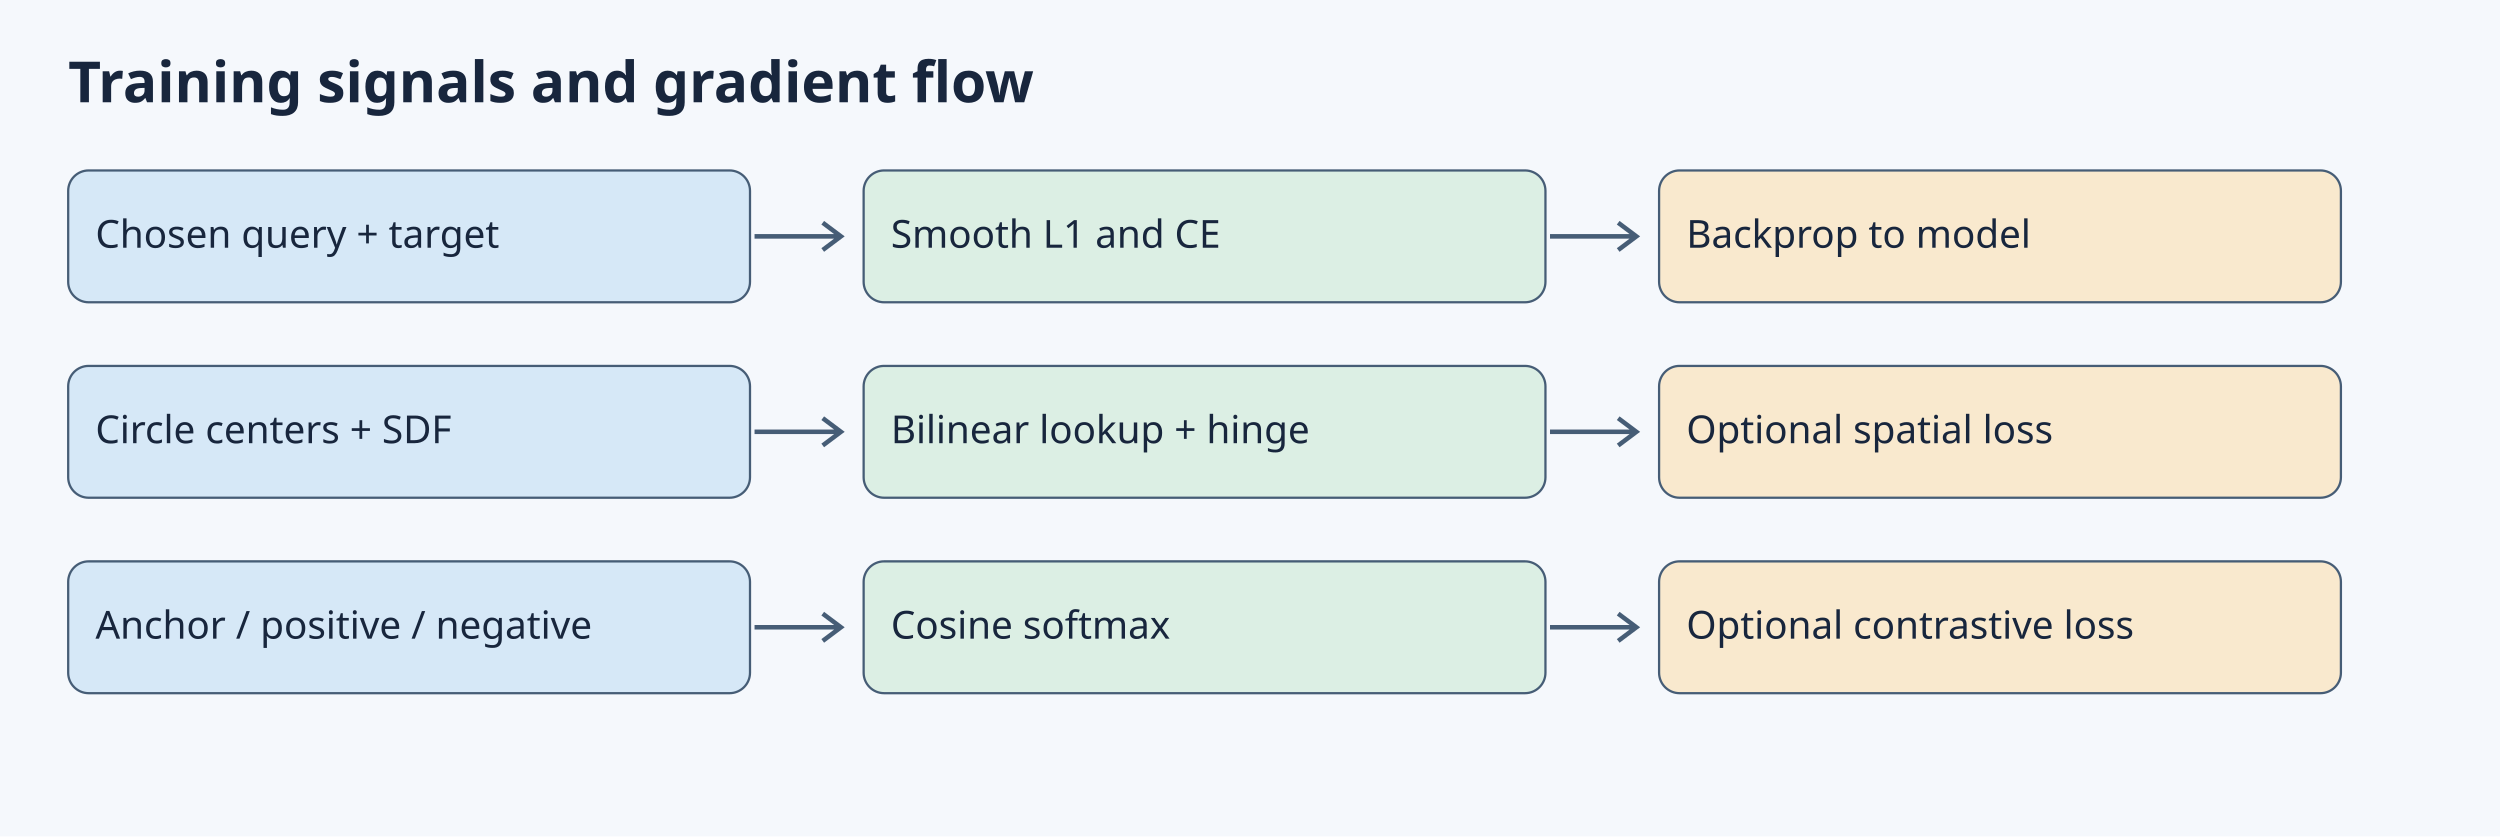
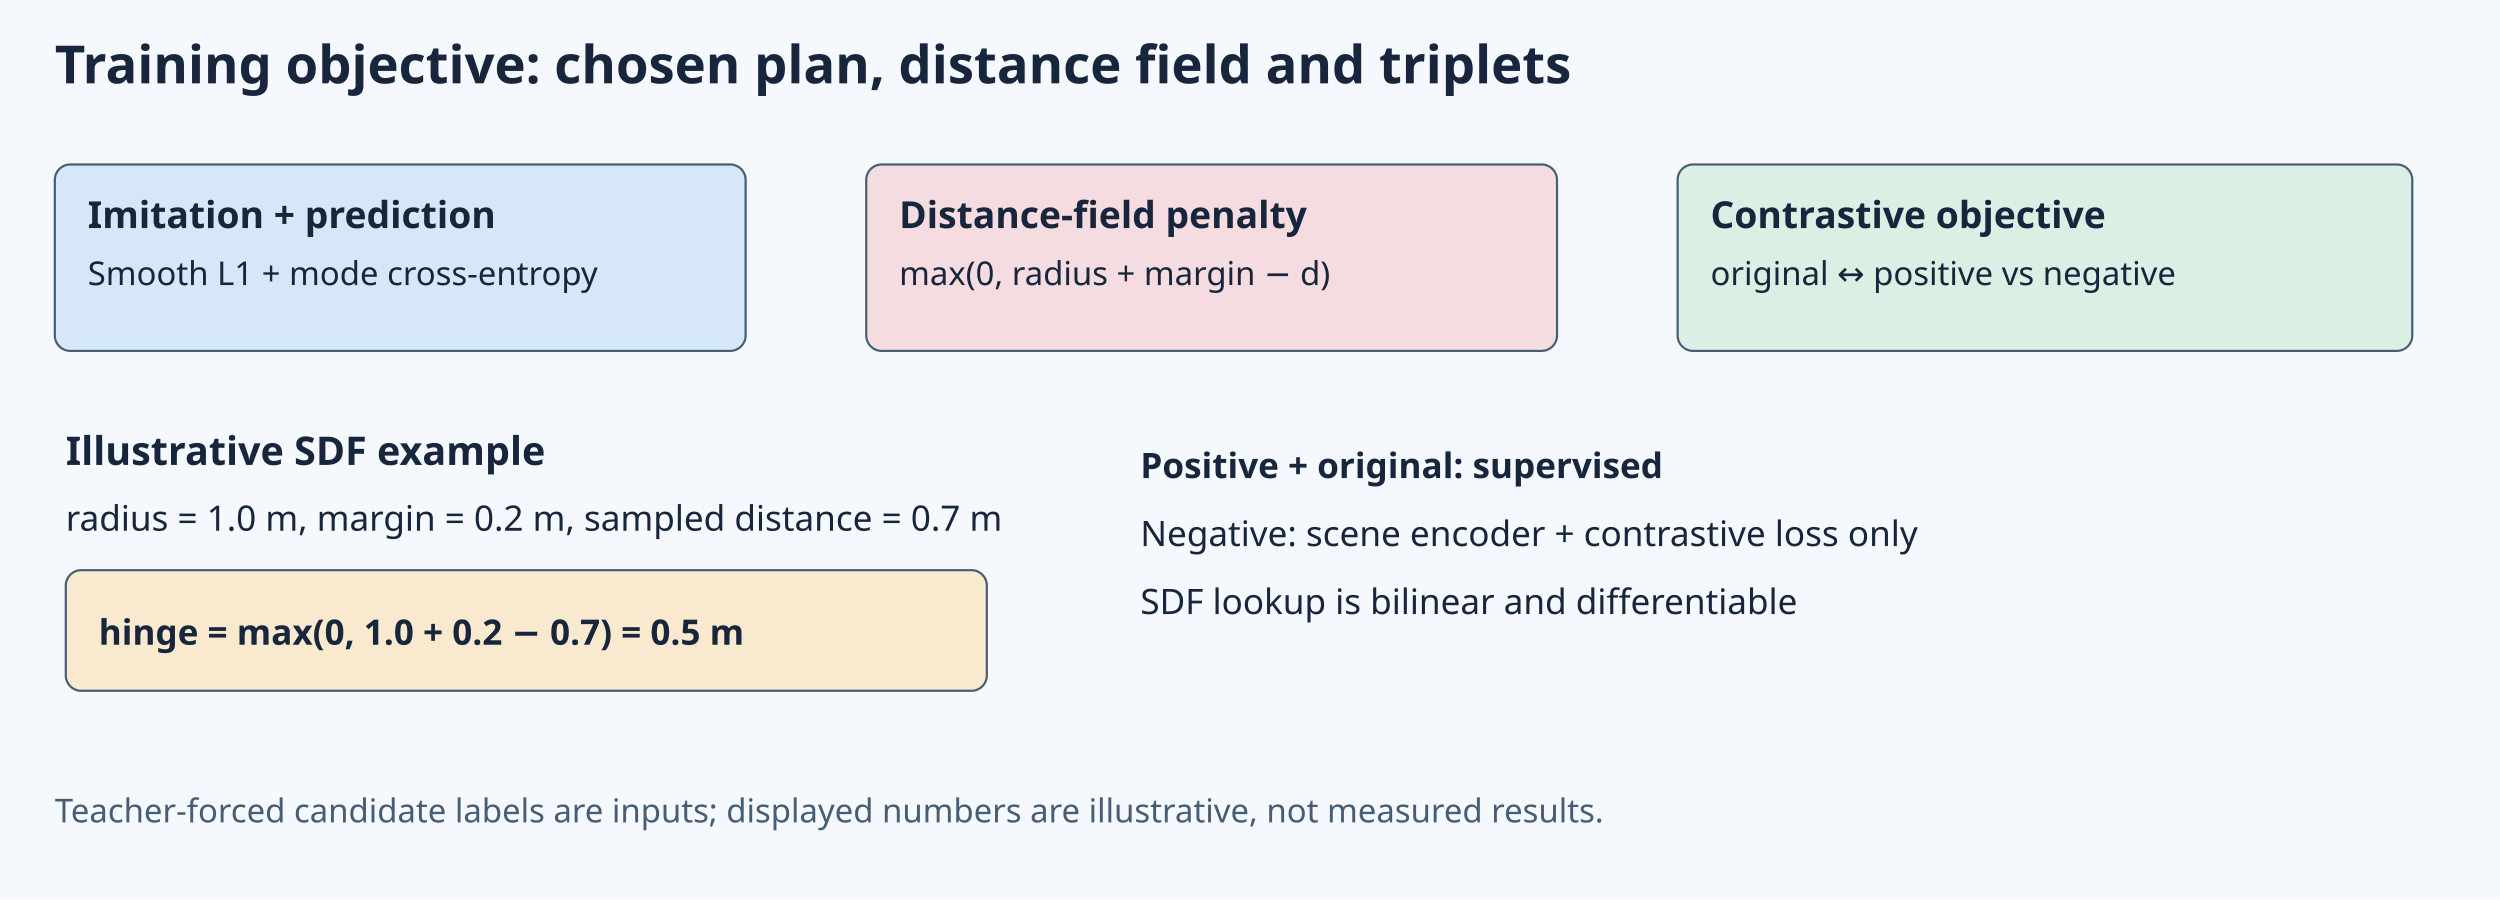
- <svg xmlns="http://www.w3.org/2000/svg" width="1100" height="368" viewBox="0 0 1100 368">
+ <svg xmlns="http://www.w3.org/2000/svg" width="1140" height="410" viewBox="0 0 1140 410">
  <rect width="100%" height="100%" fill="#f5f8fc" />
-   <text x="30" y="45" font-family="sans-serif" font-size="25" font-weight="bold" fill="#18263d">Training signals and gradient flow</text>
-   <rect x="30" y="75" width="300" height="58" rx="9" fill="#d6e8f7" stroke="#465d76" />
-   <text x="42" y="109" font-family="sans-serif" font-size="17" fill="#18263d">Chosen query + target</text>
-   <path d="M332 104 h 38 m -8 -6 l 8 6 -8 6" fill="none" stroke="#465d76" stroke-width="2" />
-   <rect x="380" y="75" width="300" height="58" rx="9" fill="#dcefe4" stroke="#465d76" />
-   <text x="392" y="109" font-family="sans-serif" font-size="17" fill="#18263d">Smooth L1 and CE</text>
-   <path d="M682 104 h 38 m -8 -6 l 8 6 -8 6" fill="none" stroke="#465d76" stroke-width="2" />
-   <rect x="730" y="75" width="300" height="58" rx="9" fill="#f9e9ce" stroke="#465d76" />
-   <text x="742" y="109" font-family="sans-serif" font-size="17" fill="#18263d">Backprop to model</text>
-   <rect x="30" y="161" width="300" height="58" rx="9" fill="#d6e8f7" stroke="#465d76" />
-   <text x="42" y="195" font-family="sans-serif" font-size="17" fill="#18263d">Circle centers + SDF</text>
-   <path d="M332 190 h 38 m -8 -6 l 8 6 -8 6" fill="none" stroke="#465d76" stroke-width="2" />
-   <rect x="380" y="161" width="300" height="58" rx="9" fill="#dcefe4" stroke="#465d76" />
-   <text x="392" y="195" font-family="sans-serif" font-size="17" fill="#18263d">Bilinear lookup + hinge</text>
-   <path d="M682 190 h 38 m -8 -6 l 8 6 -8 6" fill="none" stroke="#465d76" stroke-width="2" />
-   <rect x="730" y="161" width="300" height="58" rx="9" fill="#f9e9ce" stroke="#465d76" />
-   <text x="742" y="195" font-family="sans-serif" font-size="17" fill="#18263d">Optional spatial loss</text>
-   <rect x="30" y="247" width="300" height="58" rx="9" fill="#d6e8f7" stroke="#465d76" />
-   <text x="42" y="281" font-family="sans-serif" font-size="17" fill="#18263d">Anchor / positive / negative</text>
-   <path d="M332 276 h 38 m -8 -6 l 8 6 -8 6" fill="none" stroke="#465d76" stroke-width="2" />
-   <rect x="380" y="247" width="300" height="58" rx="9" fill="#dcefe4" stroke="#465d76" />
-   <text x="392" y="281" font-family="sans-serif" font-size="17" fill="#18263d">Cosine softmax</text>
-   <path d="M682 276 h 38 m -8 -6 l 8 6 -8 6" fill="none" stroke="#465d76" stroke-width="2" />
-   <rect x="730" y="247" width="300" height="58" rx="9" fill="#f9e9ce" stroke="#465d76" />
-   <text x="742" y="281" font-family="sans-serif" font-size="17" fill="#18263d">Optional contrastive loss</text>
+   <defs>
+     <marker id="a" viewBox="0 0 10 10" refX="9" refY="5" markerWidth="7" markerHeight="7" orient="auto">
+       <path d="M0 0 L10 5 L0 10Z" fill="#465d76" />
+     </marker>
+   </defs>
+   <text x="25" y="38" font-family="sans-serif" font-size="24" font-weight="bold" fill="#18263d">Training objective: chosen plan, distance field and triplets</text>
+   <rect x="25" y="75" width="315" height="85" rx="7" fill="#d6e8f7" stroke="#465d76" />
+   <text x="40" y="104" font-family="sans-serif" font-size="17" font-weight="bold" fill="#18263d">Imitation + prediction</text>
+   <text x="40" y="130" font-family="sans-serif" font-size="15" font-weight="normal" fill="#18263d">Smooth L1 + mode cross-entropy</text>
+   <rect x="395" y="75" width="315" height="85" rx="7" fill="#f5dce0" stroke="#465d76" />
+   <text x="410" y="104" font-family="sans-serif" font-size="17" font-weight="bold" fill="#18263d">Distance-field penalty</text>
+   <text x="410" y="130" font-family="sans-serif" font-size="15" font-weight="normal" fill="#18263d">max(0, radius + margin − d)</text>
+   <rect x="765" y="75" width="335" height="85" rx="7" fill="#dcefe4" stroke="#465d76" />
+   <text x="780" y="104" font-family="sans-serif" font-size="17" font-weight="bold" fill="#18263d">Contrastive objective</text>
+   <text x="780" y="130" font-family="sans-serif" font-size="15" font-weight="normal" fill="#18263d">original ↔ positive vs negative</text>
+   <text x="30" y="212" font-family="sans-serif" font-size="18" font-weight="bold" fill="#18263d">Illustrative SDF example</text>
+   <text x="30" y="242" font-family="sans-serif" font-size="16" font-weight="normal" fill="#18263d">radius = 1.0 m, margin = 0.2 m, sampled distance = 0.7 m</text>
+   <rect x="30" y="260" width="420" height="55" rx="7" fill="#f9e9ce" stroke="#465d76" />
+   <text x="45" y="294" font-family="sans-serif" font-size="16" font-weight="bold" fill="#18263d">hinge = max(0, 1.0 + 0.2 − 0.7) = 0.5 m</text>
+   <text x="520" y="218" font-family="sans-serif" font-size="16" font-weight="bold" fill="#18263d">Positive + original: supervised</text>
+   <text x="520" y="249" font-family="sans-serif" font-size="16" font-weight="normal" fill="#18263d">Negative: scene encoder + contrastive loss only</text>
+   <text x="520" y="280" font-family="sans-serif" font-size="16" font-weight="normal" fill="#18263d">SDF lookup is bilinear and differentiable</text>
+   <text x="25" y="375" font-family="sans-serif" font-size="15" font-weight="normal" fill="#465d76">Teacher-forced candidate labels are inputs; displayed numbers are illustrative, not measured results.</text>
</svg>
